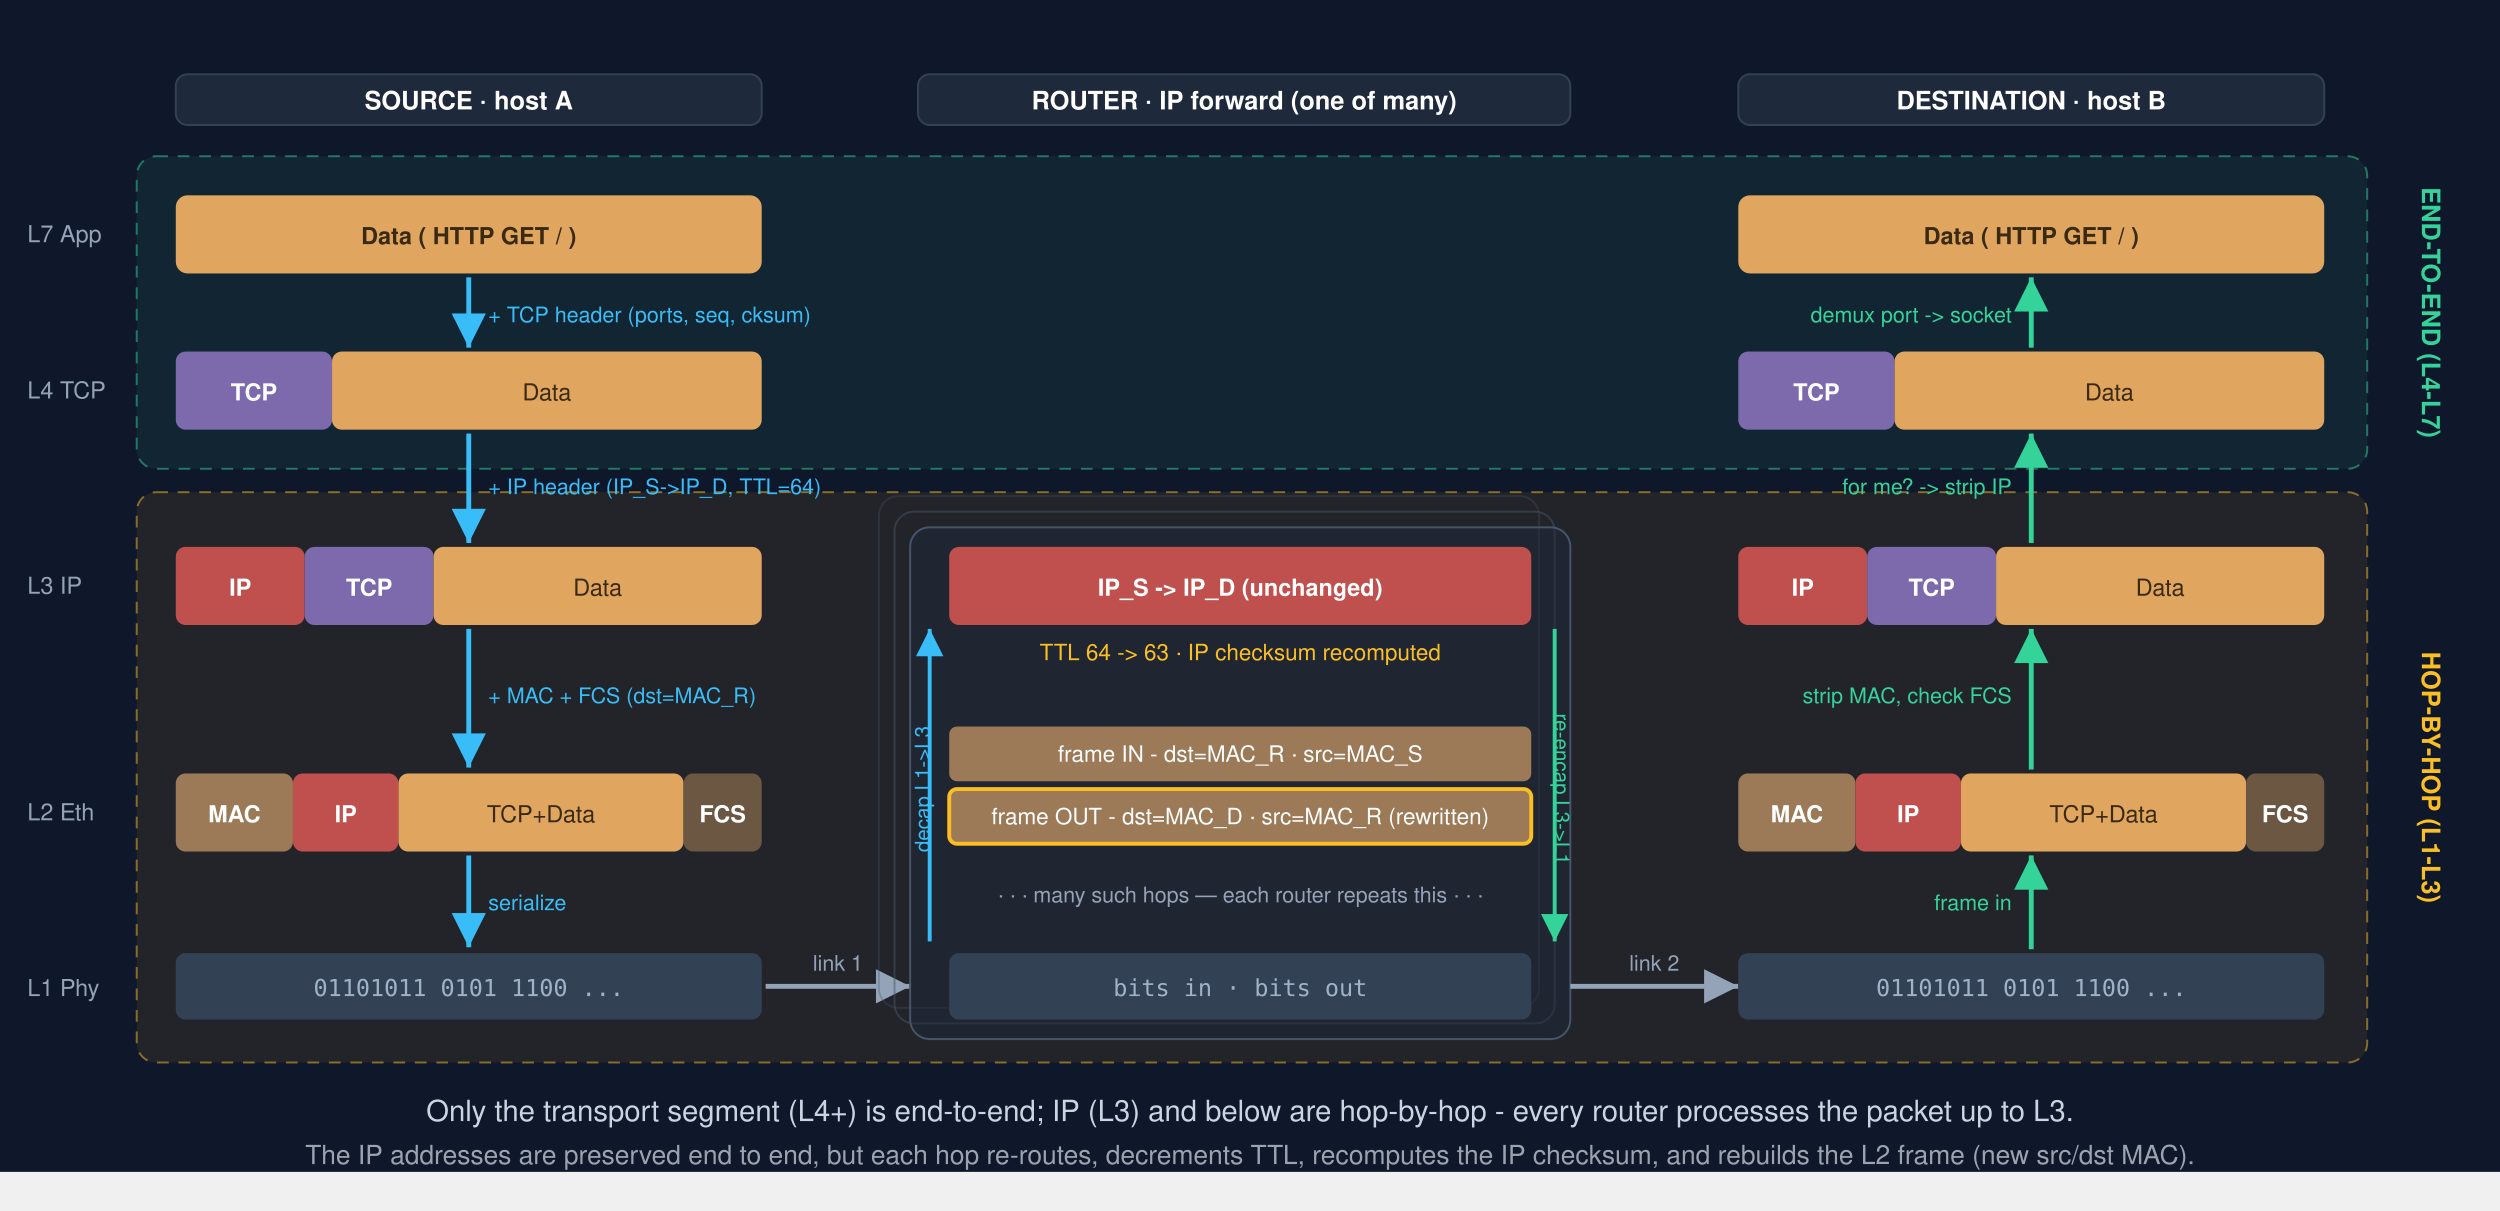
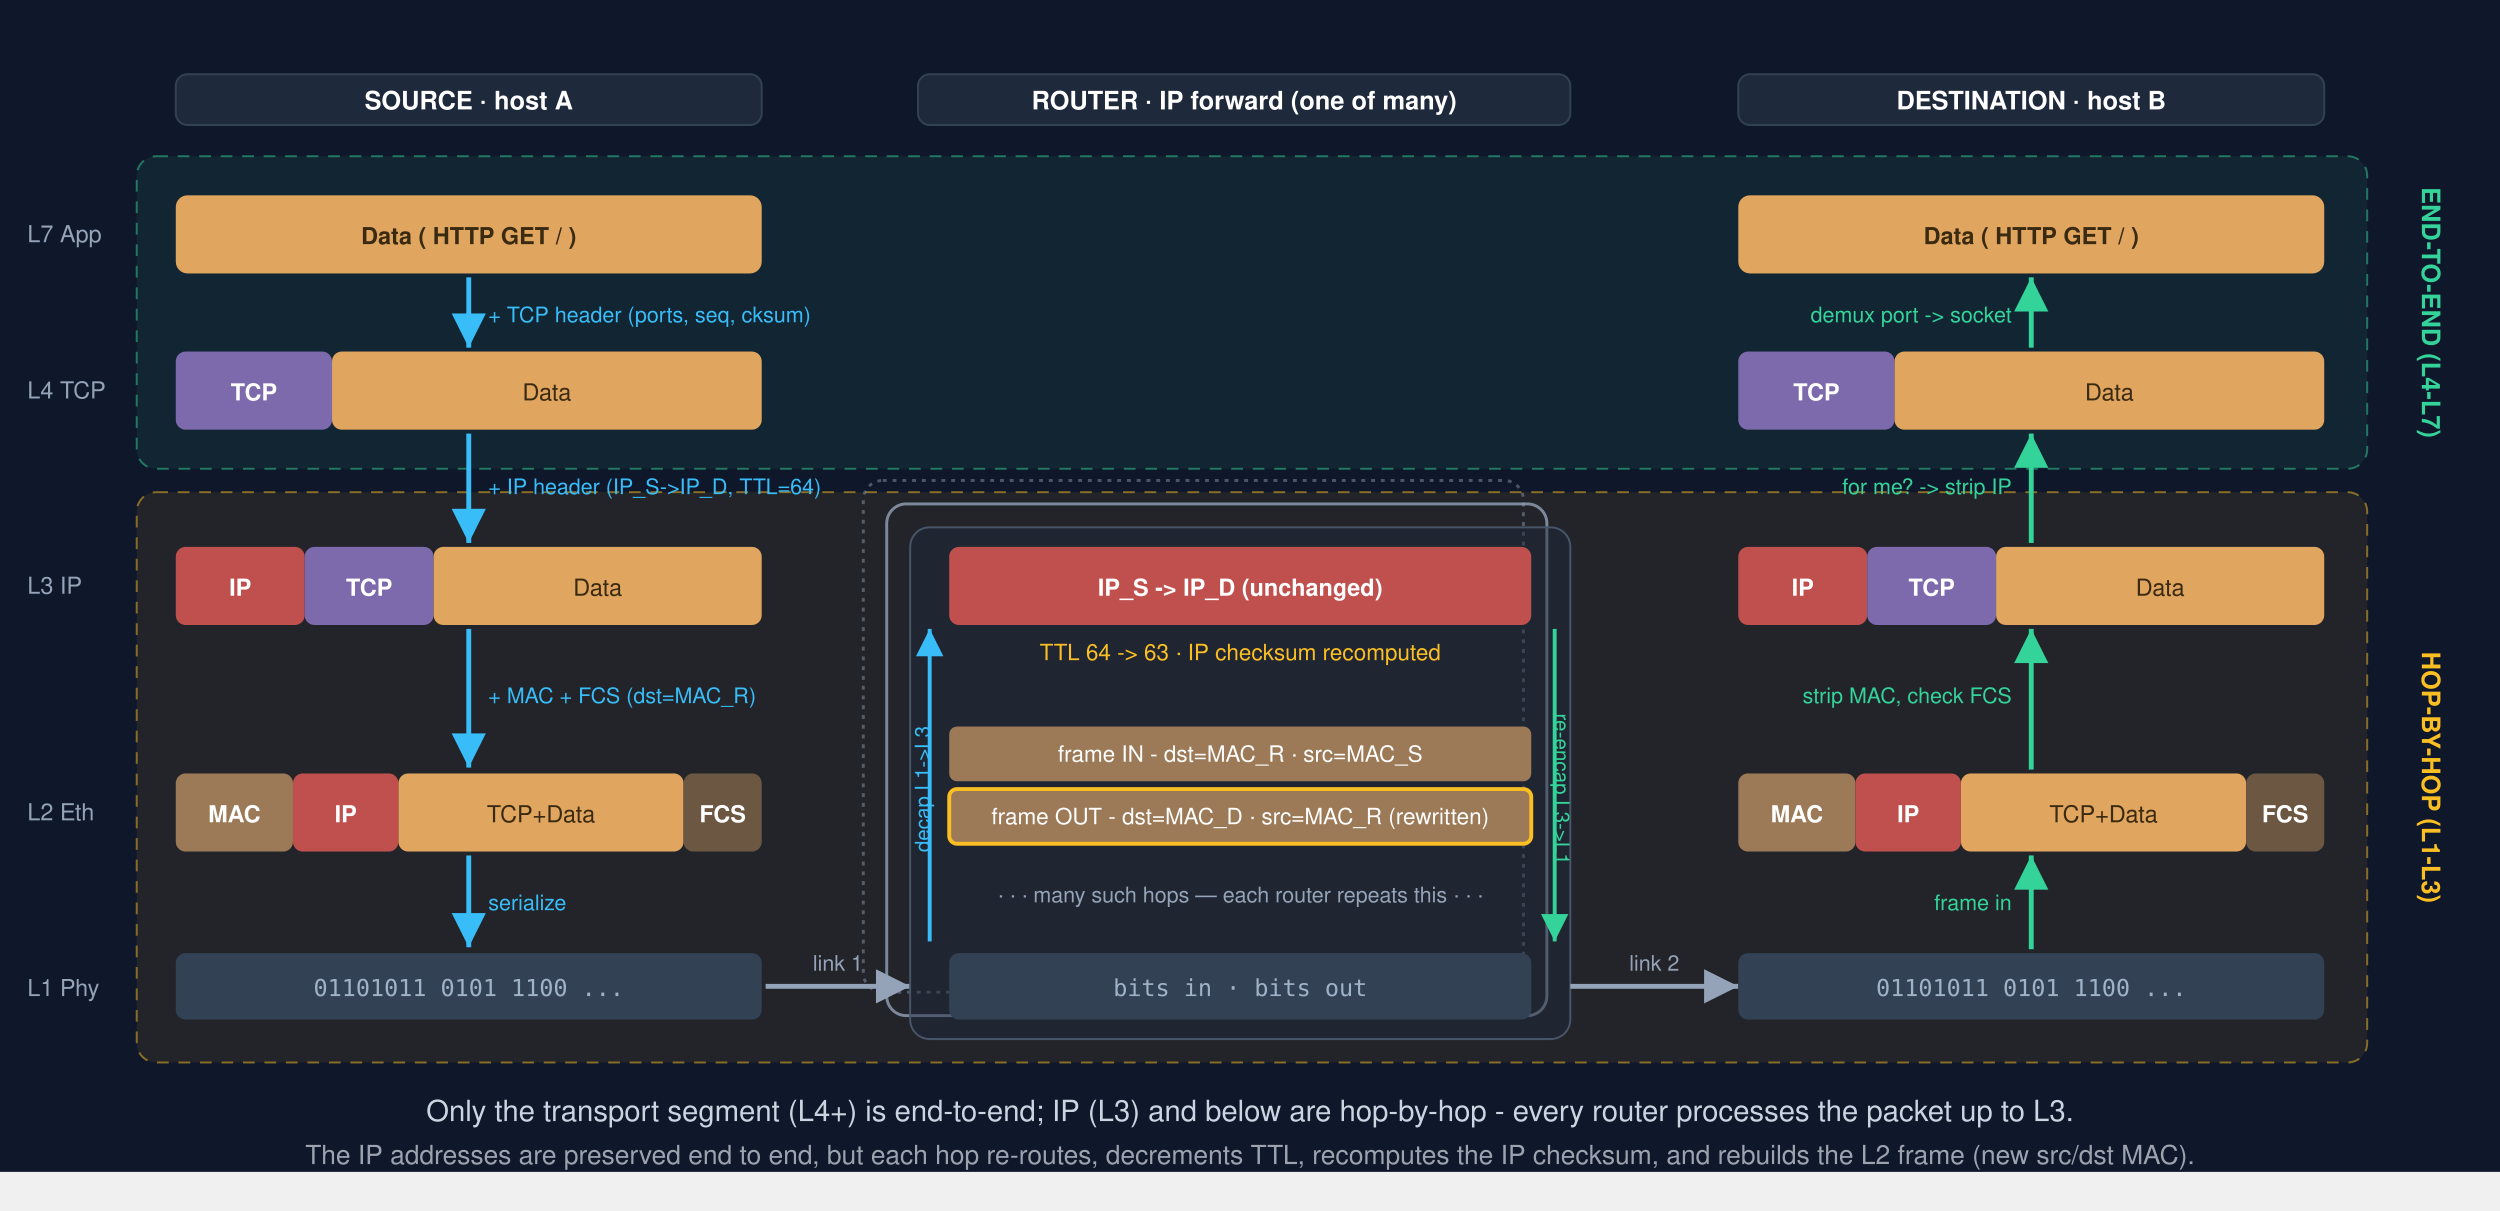
<svg xmlns="http://www.w3.org/2000/svg" viewBox="0 0 1280 620" width="1280" height="620" font-family="Segoe UI, Helvetica, Arial, sans-serif" role="img" aria-label="Encapsulation at the source, IP forwarding at the router, decapsulation at the destination, with end-to-end and hop-by-hop scopes">
  <defs>
    <marker id="ab" markerWidth="9" markerHeight="9" refX="7" refY="3.5" orient="auto">
      <path d="M0,0 L7,3.5 L0,7 z" fill="#38bdf8" />
    </marker>
    <marker id="agr" markerWidth="9" markerHeight="9" refX="7" refY="3.5" orient="auto">
      <path d="M0,0 L7,3.5 L0,7 z" fill="#34d399" />
    </marker>
    <marker id="ag" markerWidth="9" markerHeight="9" refX="7" refY="3.5" orient="auto">
      <path d="M0,0 L7,3.5 L0,7 z" fill="#94a3b8" />
    </marker>
  </defs>
  <rect x="0" y="0" width="1280" height="600" fill="#0f172a" />
  <rect x="70" y="80" width="1142" height="160" rx="10" fill="#34d399" fill-opacity="0.08" stroke="#34d399" stroke-opacity="0.5" stroke-dasharray="6 5" />
  <rect x="70" y="252" width="1142" height="292" rx="10" fill="#fbbf24" fill-opacity="0.08" stroke="#fbbf24" stroke-opacity="0.5" stroke-dasharray="6 5" />
  <text x="1240" y="160" transform="rotate(90 1240 160)" text-anchor="middle" fill="#34d399" font-size="13" font-weight="700">END-TO-END (L4-L7)</text>
  <text x="1240" y="398" transform="rotate(90 1240 398)" text-anchor="middle" fill="#fbbf24" font-size="13" font-weight="700">HOP-BY-HOP (L1-L3)</text>
  <g fill="#94a3b8" font-size="12" text-anchor="start">
    <text x="14" y="124">L7 App</text>
    <text x="14" y="204">L4 TCP</text>
    <text x="14" y="304">L3 IP</text>
    <text x="14" y="420">L2 Eth</text>
    <text x="14" y="510">L1 Phy</text>
  </g>
  <g text-anchor="middle" fill="#fff" font-weight="700" font-size="13">
    <rect x="90" y="38" width="300" height="26" rx="6" fill="#1e293b" stroke="#334155" />
    <text x="240" y="56">SOURCE · host A</text>
    <rect x="470" y="38" width="334" height="26" rx="6" fill="#1e293b" stroke="#334155" />
    <text x="637" y="56">ROUTER · IP forward (one of many)</text>
    <rect x="890" y="38" width="300" height="26" rx="6" fill="#1e293b" stroke="#334155" />
    <text x="1040" y="56">DESTINATION · host B</text>
  </g>
  <g text-anchor="middle" font-weight="700" font-size="12">
    <rect x="90" y="100" width="300" height="40" rx="6" fill="#e0a55e" />
    <text x="240" y="125" fill="#3a2a12">Data ( HTTP GET / )</text>
    <rect x="90" y="180" width="80" height="40" rx="5" fill="#7c6aad" />
    <text x="130" y="205" fill="#fff">TCP</text>
    <rect x="170" y="180" width="220" height="40" rx="5" fill="#e0a55e" />
    <text x="280" y="205" fill="#3a2a12" font-weight="400">Data</text>
    <rect x="90" y="280" width="66" height="40" rx="5" fill="#c0504d" />
    <text x="123" y="305" fill="#fff">IP</text>
    <rect x="156" y="280" width="66" height="40" rx="5" fill="#7c6aad" />
    <text x="189" y="305" fill="#fff">TCP</text>
    <rect x="222" y="280" width="168" height="40" rx="5" fill="#e0a55e" />
    <text x="306" y="305" fill="#3a2a12" font-weight="400">Data</text>
    <rect x="90" y="396" width="60" height="40" rx="5" fill="#9c7a57" />
    <text x="120" y="421" fill="#fff">MAC</text>
    <rect x="150" y="396" width="54" height="40" rx="5" fill="#c0504d" />
    <text x="177" y="421" fill="#fff">IP</text>
    <rect x="204" y="396" width="146" height="40" rx="5" fill="#e0a55e" />
    <text x="277" y="421" fill="#3a2a12" font-weight="400">TCP+Data</text>
    <rect x="350" y="396" width="40" height="40" rx="5" fill="#6b5742" />
    <text x="370" y="421" fill="#fff">FCS</text>
    <rect x="90" y="488" width="300" height="34" rx="5" fill="#334155" />
    <text x="240" y="510" fill="#9fb3c8" font-weight="400" font-family="monospace">01101011 0101 1100 ...</text>
  </g>
  <g font-size="11" fill="#38bdf8" text-anchor="start">
    <line x1="240" y1="142" x2="240" y2="178" stroke="#38bdf8" stroke-width="2.5" marker-end="url(#ab)" />
    <text x="250" y="165">+ TCP header (ports, seq, cksum)</text>
    <line x1="240" y1="222" x2="240" y2="278" stroke="#38bdf8" stroke-width="2.5" marker-end="url(#ab)" />
    <text x="250" y="253">+ IP header (IP_S-&gt;IP_D, TTL=64)</text>
    <line x1="240" y1="322" x2="240" y2="393" stroke="#38bdf8" stroke-width="2.5" marker-end="url(#ab)" />
    <text x="250" y="360">+ MAC + FCS (dst=MAC_R)</text>
    <line x1="240" y1="438" x2="240" y2="485" stroke="#38bdf8" stroke-width="2.5" marker-end="url(#ab)" />
    <text x="250" y="466">serialize</text>
  </g>
  <line x1="392" y1="505" x2="466" y2="505" stroke="#94a3b8" stroke-width="2.5" marker-end="url(#ag)" />
  <text x="429" y="497" text-anchor="middle" fill="#94a3b8" font-size="11">link 1</text>
-   <rect x="450" y="254" width="338" height="262" rx="10" fill="none" stroke="#475569" stroke-opacity="0.3" />
-   <rect x="458" y="262" width="338" height="262" rx="10" fill="none" stroke="#475569" stroke-opacity="0.5" />
+   <rect x="442" y="246" width="338" height="262" rx="10" fill="none" stroke="#94a3b8" stroke-width="1.5" stroke-opacity="0.45" stroke-dasharray="2 3" />
+   <rect x="454" y="258" width="338" height="262" rx="10" fill="none" stroke="#94a3b8" stroke-width="1.5" stroke-opacity="0.8" />
  <rect x="466" y="270" width="338" height="262" rx="10" fill="#1e293b" fill-opacity="0.45" stroke="#475569" />
  <g text-anchor="middle" font-size="12">
    <rect x="486" y="280" width="298" height="40" rx="5" fill="#c0504d" />
    <text x="635" y="305" fill="#fff" font-weight="700">IP_S -&gt; IP_D   (unchanged)</text>
    <text x="635" y="338" fill="#fbbf24" font-size="11.5">TTL 64 -&gt; 63 · IP checksum recomputed</text>
    <rect x="486" y="372" width="298" height="28" rx="4" fill="#9c7a57" />
    <text x="635" y="390" fill="#fff" font-size="11.5">frame IN - dst=MAC_R · src=MAC_S</text>
    <rect x="486" y="404" width="298" height="28" rx="4" fill="#9c7a57" stroke="#fbbf24" stroke-width="2" />
    <text x="635" y="422" fill="#fff" font-size="11.5">frame OUT - dst=MAC_D · src=MAC_R (rewritten)</text>
    <rect x="486" y="488" width="298" height="34" rx="5" fill="#334155" />
    <text x="635" y="510" fill="#9fb3c8" font-family="monospace">bits in  ·  bits out</text>
  </g>
  <line x1="476" y1="482" x2="476" y2="322" stroke="#38bdf8" stroke-width="2" marker-end="url(#ab)" />
  <text x="476" y="404" text-anchor="middle" fill="#38bdf8" font-size="10.5" transform="rotate(-90 476 404)">decap L1-&gt;L3</text>
  <line x1="796" y1="322" x2="796" y2="482" stroke="#34d399" stroke-width="2" marker-end="url(#agr)" />
  <text x="796" y="404" text-anchor="middle" fill="#34d399" font-size="10.5" transform="rotate(90 796 404)">re-encap L3-&gt;L1</text>
  <text x="635" y="462" text-anchor="middle" fill="#94a3b8" font-size="11">· · ·  many such hops — each router repeats this  · · ·</text>
  <line x1="804" y1="505" x2="890" y2="505" stroke="#94a3b8" stroke-width="2.5" marker-end="url(#ag)" />
  <text x="847" y="497" text-anchor="middle" fill="#94a3b8" font-size="11">link 2</text>
  <g text-anchor="middle" font-weight="700" font-size="12">
    <rect x="890" y="488" width="300" height="34" rx="5" fill="#334155" />
    <text x="1040" y="510" fill="#9fb3c8" font-weight="400" font-family="monospace">01101011 0101 1100 ...</text>
    <rect x="890" y="396" width="60" height="40" rx="5" fill="#9c7a57" />
    <text x="920" y="421" fill="#fff">MAC</text>
    <rect x="950" y="396" width="54" height="40" rx="5" fill="#c0504d" />
    <text x="977" y="421" fill="#fff">IP</text>
    <rect x="1004" y="396" width="146" height="40" rx="5" fill="#e0a55e" />
    <text x="1077" y="421" fill="#3a2a12" font-weight="400">TCP+Data</text>
    <rect x="1150" y="396" width="40" height="40" rx="5" fill="#6b5742" />
    <text x="1170" y="421" fill="#fff">FCS</text>
    <rect x="890" y="280" width="66" height="40" rx="5" fill="#c0504d" />
    <text x="923" y="305" fill="#fff">IP</text>
    <rect x="956" y="280" width="66" height="40" rx="5" fill="#7c6aad" />
    <text x="989" y="305" fill="#fff">TCP</text>
    <rect x="1022" y="280" width="168" height="40" rx="5" fill="#e0a55e" />
    <text x="1106" y="305" fill="#3a2a12" font-weight="400">Data</text>
    <rect x="890" y="180" width="80" height="40" rx="5" fill="#7c6aad" />
    <text x="930" y="205" fill="#fff">TCP</text>
    <rect x="970" y="180" width="220" height="40" rx="5" fill="#e0a55e" />
    <text x="1080" y="205" fill="#3a2a12" font-weight="400">Data</text>
    <rect x="890" y="100" width="300" height="40" rx="6" fill="#e0a55e" />
    <text x="1040" y="125" fill="#3a2a12">Data ( HTTP GET / )</text>
  </g>
  <g font-size="11" fill="#34d399" text-anchor="end">
    <line x1="1040" y1="486" x2="1040" y2="438" stroke="#34d399" stroke-width="2.5" marker-end="url(#agr)" />
    <text x="1030" y="466">frame in</text>
    <line x1="1040" y1="394" x2="1040" y2="322" stroke="#34d399" stroke-width="2.5" marker-end="url(#agr)" />
    <text x="1030" y="360">strip MAC, check FCS</text>
    <line x1="1040" y1="278" x2="1040" y2="222" stroke="#34d399" stroke-width="2.5" marker-end="url(#agr)" />
    <text x="1030" y="253">for me? -&gt; strip IP</text>
    <line x1="1040" y1="178" x2="1040" y2="142" stroke="#34d399" stroke-width="2.5" marker-end="url(#agr)" />
    <text x="1030" y="165">demux port -&gt; socket</text>
  </g>
  <text x="640" y="574" text-anchor="middle" fill="#cbd5e1" font-size="15">Only the transport segment (L4+) is end-to-end; IP (L3) and below are hop-by-hop - every router processes the packet up to L3.</text>
  <text x="640" y="596" text-anchor="middle" fill="#9ca3af" font-size="13.5">The IP addresses are preserved end to end, but each hop re-routes, decrements TTL, recomputes the IP checksum, and rebuilds the L2 frame (new src/dst MAC).</text>
</svg>
